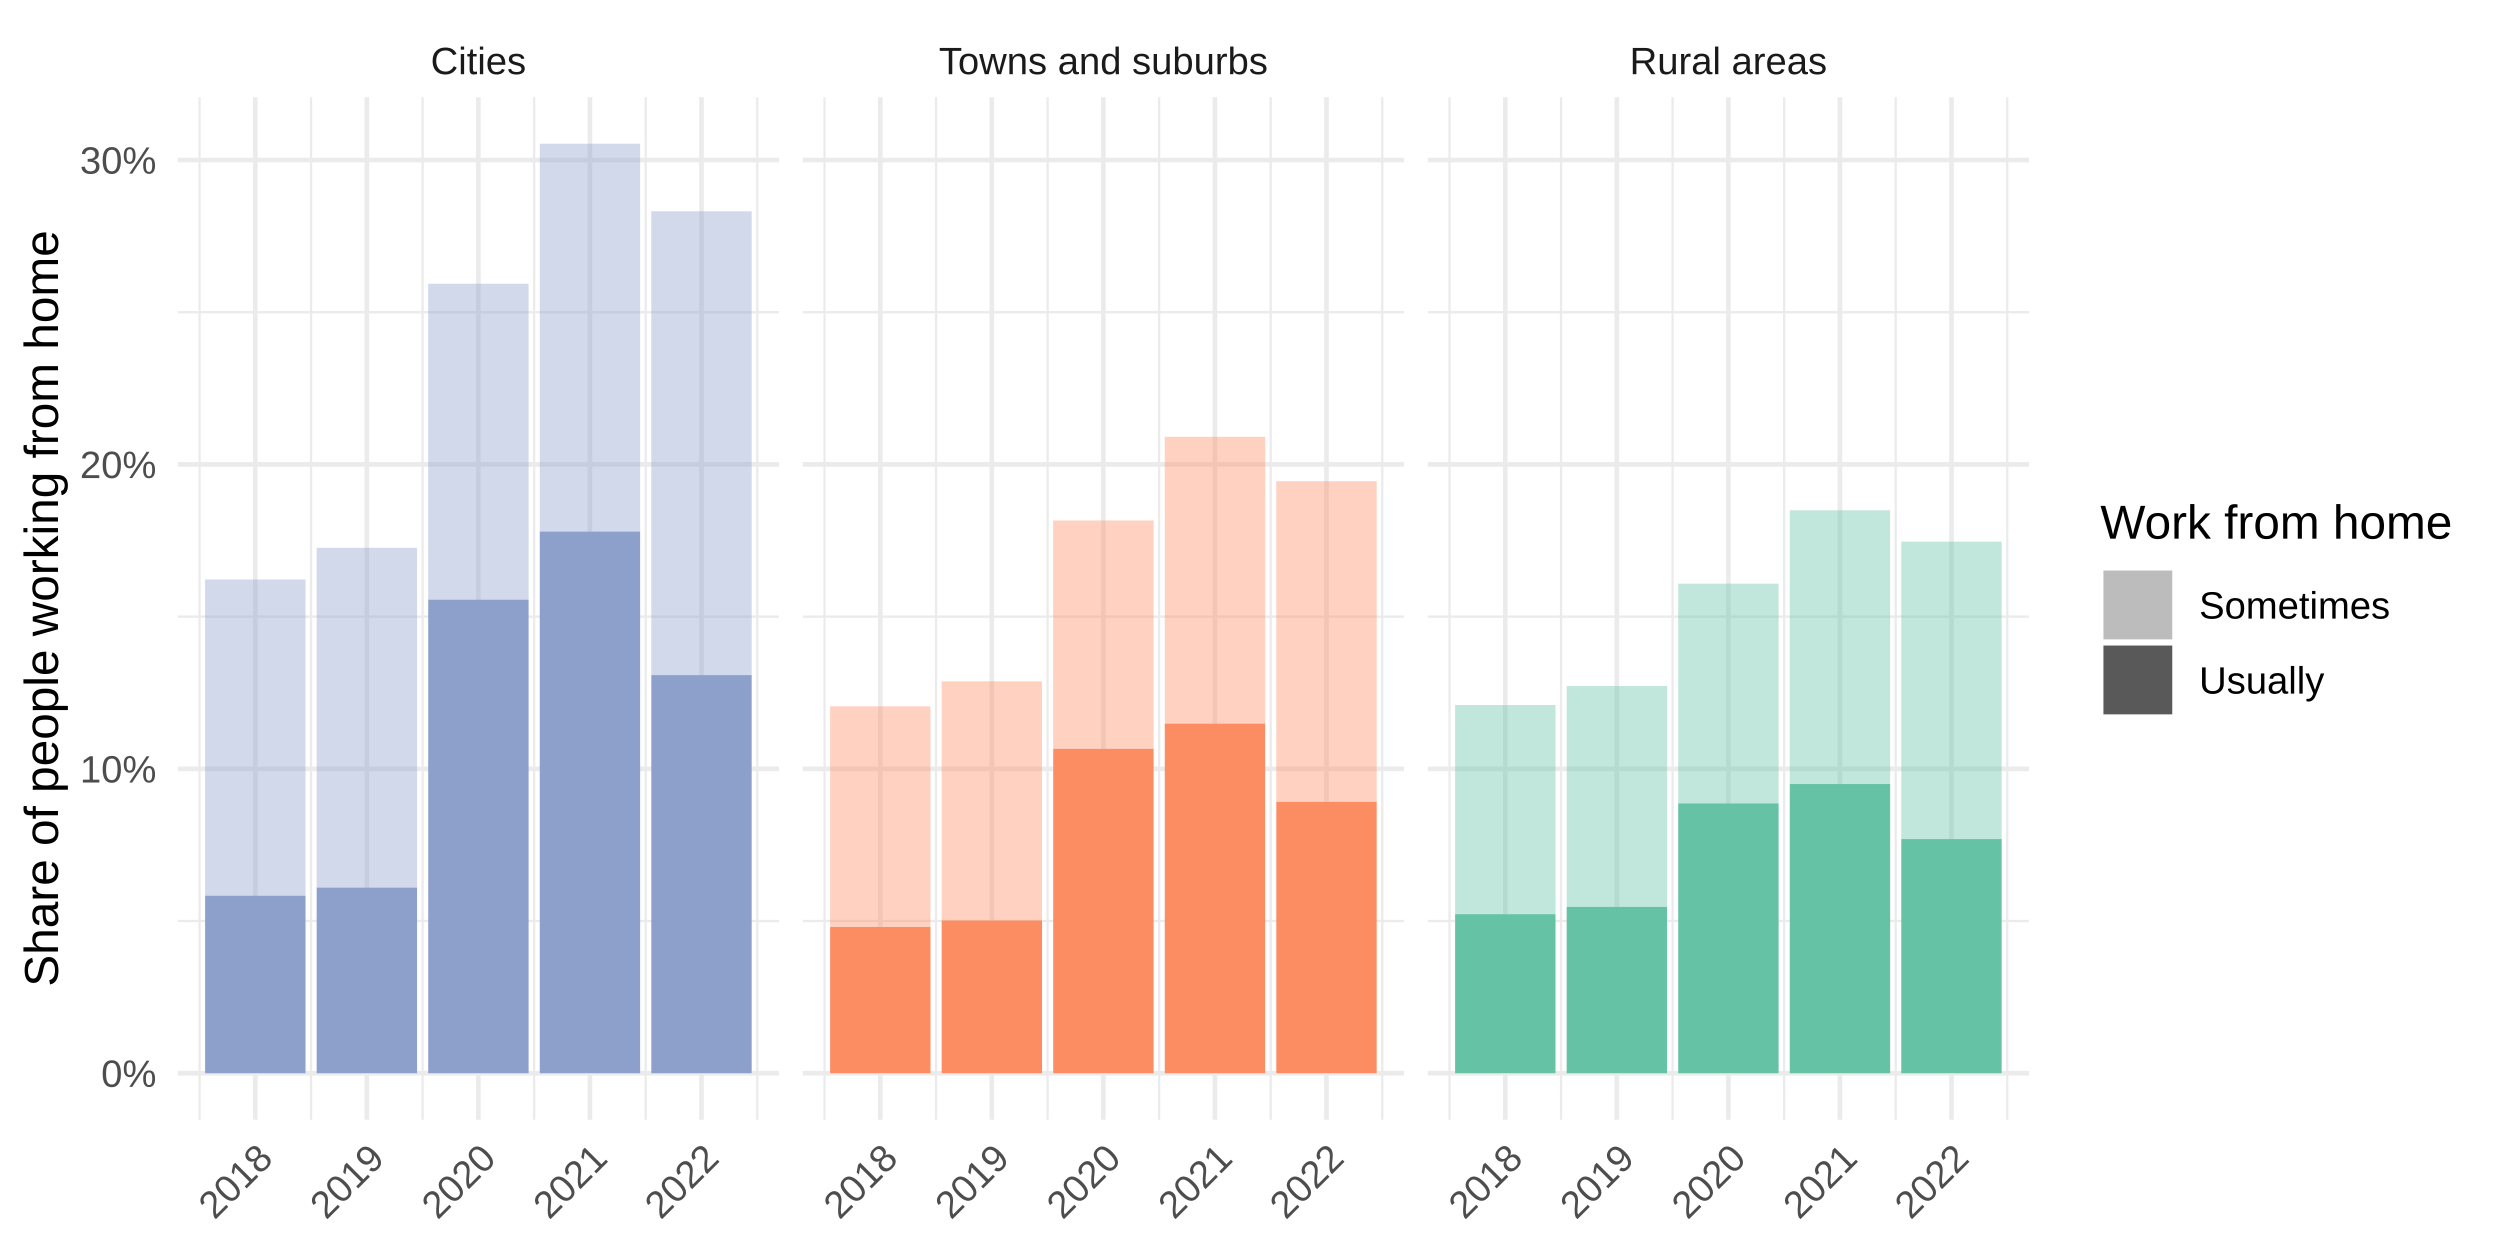
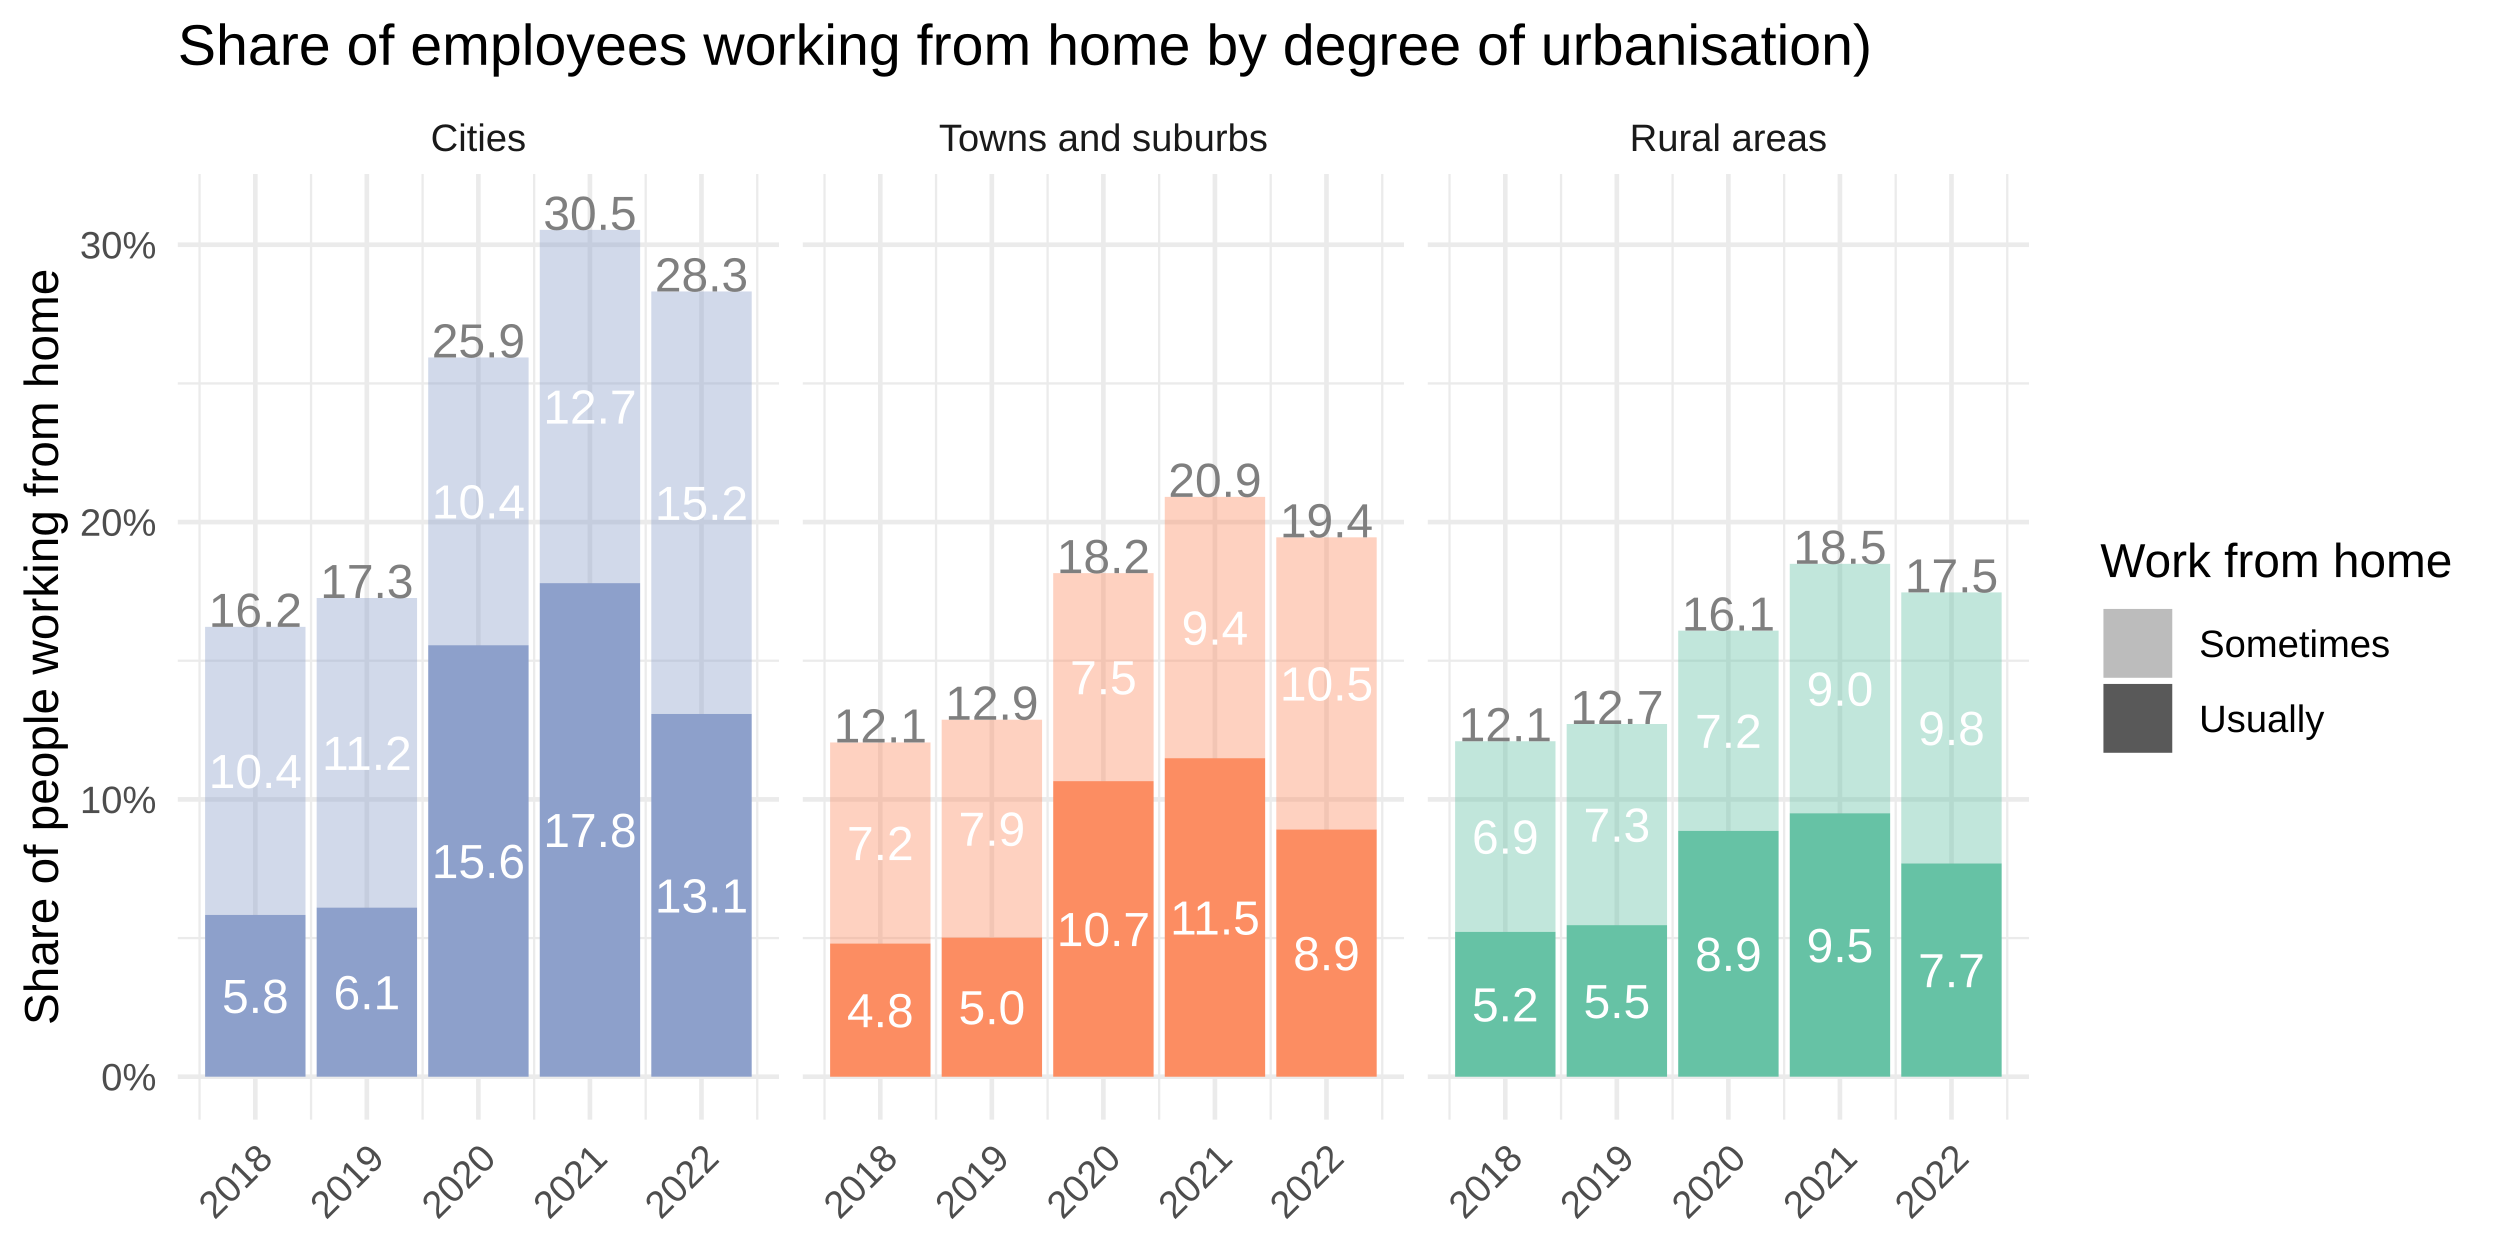
<svg xmlns="http://www.w3.org/2000/svg" class="svglite" width="576.00pt" height="288.00pt" viewBox="0 0 576.00 288.00">
  <defs>
    <style type="text/css">
    .svglite line, .svglite polyline, .svglite polygon, .svglite path, .svglite rect, .svglite circle {
      fill: none;
      stroke: #000000;
      stroke-linecap: round;
      stroke-linejoin: round;
      stroke-miterlimit: 10.00;
    }
    .svglite text {
      white-space: pre;
    }
  </style>
  </defs>
  <rect width="100%" height="100%" style="stroke: none; fill: #FFFFFF;" />
  <defs>
    <clipPath id="cpMC4wMHw1NzYuMDB8MC4wMHwyODguMDA=">
      <rect x="0.00" y="0.00" width="576.00" height="288.00" />
    </clipPath>
  </defs>
  <g clip-path="url(#cpMC4wMHw1NzYuMDB8MC4wMHwyODguMDA=)">
</g>
  <defs>
-     <clipPath id="cpNDAuOTZ8MTc5LjQ4fDIyLjQwfDI1Ny45OA==">
-       <rect x="40.96" y="22.40" width="138.52" height="235.58" />
-     </clipPath>
-   </defs>
-   <g clip-path="url(#cpNDAuOTZ8MTc5LjQ4fDIyLjQwfDI1Ny45OA==)">
-     <polyline points="40.96,212.20 179.48,212.20 " style="stroke-width: 0.53; stroke: #EBEBEB; stroke-linecap: butt;" />
-     <polyline points="40.96,142.07 179.48,142.07 " style="stroke-width: 0.53; stroke: #EBEBEB; stroke-linecap: butt;" />
-     <polyline points="40.96,71.94 179.48,71.94 " style="stroke-width: 0.53; stroke: #EBEBEB; stroke-linecap: butt;" />
-     <polyline points="45.98,257.98 45.98,22.40 " style="stroke-width: 0.53; stroke: #EBEBEB; stroke-linecap: butt;" />
-     <polyline points="71.67,257.98 71.67,22.40 " style="stroke-width: 0.53; stroke: #EBEBEB; stroke-linecap: butt;" />
-     <polyline points="97.37,257.98 97.37,22.40 " style="stroke-width: 0.53; stroke: #EBEBEB; stroke-linecap: butt;" />
-     <polyline points="123.07,257.98 123.07,22.40 " style="stroke-width: 0.53; stroke: #EBEBEB; stroke-linecap: butt;" />
-     <polyline points="148.77,257.98 148.77,22.40 " style="stroke-width: 0.53; stroke: #EBEBEB; stroke-linecap: butt;" />
-     <polyline points="174.47,257.98 174.47,22.40 " style="stroke-width: 0.53; stroke: #EBEBEB; stroke-linecap: butt;" />
-     <polyline points="40.96,247.27 179.48,247.27 " style="stroke-width: 1.07; stroke: #EBEBEB; stroke-linecap: butt;" />
-     <polyline points="40.96,177.14 179.48,177.14 " style="stroke-width: 1.07; stroke: #EBEBEB; stroke-linecap: butt;" />
-     <polyline points="40.96,107.00 179.48,107.00 " style="stroke-width: 1.07; stroke: #EBEBEB; stroke-linecap: butt;" />
-     <polyline points="40.96,36.87 179.48,36.87 " style="stroke-width: 1.07; stroke: #EBEBEB; stroke-linecap: butt;" />
-     <polyline points="58.83,257.98 58.83,22.40 " style="stroke-width: 1.07; stroke: #EBEBEB; stroke-linecap: butt;" />
-     <polyline points="84.52,257.98 84.52,22.40 " style="stroke-width: 1.07; stroke: #EBEBEB; stroke-linecap: butt;" />
-     <polyline points="110.22,257.98 110.22,22.40 " style="stroke-width: 1.07; stroke: #EBEBEB; stroke-linecap: butt;" />
-     <polyline points="135.92,257.98 135.92,22.40 " style="stroke-width: 1.07; stroke: #EBEBEB; stroke-linecap: butt;" />
-     <polyline points="161.62,257.98 161.62,22.40 " style="stroke-width: 1.07; stroke: #EBEBEB; stroke-linecap: butt;" />
-     <rect x="47.26" y="133.51" width="23.13" height="72.84" style="stroke-width: 1.07; stroke: none; stroke-linecap: butt; stroke-linejoin: miter; fill: #8DA0CB; fill-opacity: 0.40;" />
-     <rect x="47.26" y="206.35" width="23.13" height="40.92" style="stroke-width: 1.07; stroke: none; stroke-linecap: butt; stroke-linejoin: miter; fill: #8DA0CB;" />
-     <rect x="72.96" y="126.21" width="23.13" height="78.27" style="stroke-width: 1.07; stroke: none; stroke-linecap: butt; stroke-linejoin: miter; fill: #8DA0CB; fill-opacity: 0.40;" />
-     <rect x="72.96" y="204.48" width="23.13" height="42.79" style="stroke-width: 1.07; stroke: none; stroke-linecap: butt; stroke-linejoin: miter; fill: #8DA0CB;" />
-     <rect x="98.66" y="65.37" width="23.13" height="72.76" style="stroke-width: 1.07; stroke: none; stroke-linecap: butt; stroke-linejoin: miter; fill: #8DA0CB; fill-opacity: 0.40;" />
-     <rect x="98.66" y="138.14" width="23.13" height="109.13" style="stroke-width: 1.07; stroke: none; stroke-linecap: butt; stroke-linejoin: miter; fill: #8DA0CB;" />
-     <rect x="124.36" y="33.11" width="23.13" height="89.34" style="stroke-width: 1.07; stroke: none; stroke-linecap: butt; stroke-linejoin: miter; fill: #8DA0CB; fill-opacity: 0.40;" />
-     <rect x="124.36" y="122.45" width="23.13" height="124.82" style="stroke-width: 1.07; stroke: none; stroke-linecap: butt; stroke-linejoin: miter; fill: #8DA0CB;" />
-     <rect x="150.06" y="48.68" width="23.13" height="106.86" style="stroke-width: 1.07; stroke: none; stroke-linecap: butt; stroke-linejoin: miter; fill: #8DA0CB; fill-opacity: 0.40;" />
-     <rect x="150.06" y="155.54" width="23.13" height="91.73" style="stroke-width: 1.07; stroke: none; stroke-linecap: butt; stroke-linejoin: miter; fill: #8DA0CB;" />
-   </g>
-   <g clip-path="url(#cpMC4wMHw1NzYuMDB8MC4wMHwyODguMDA=)">
- </g>
-   <defs>
-     <clipPath id="cpMTg0Ljk2fDMyMy40OHwyMi40MHwyNTcuOTg=">
-       <rect x="184.96" y="22.40" width="138.52" height="235.58" />
-     </clipPath>
-   </defs>
-   <g clip-path="url(#cpMTg0Ljk2fDMyMy40OHwyMi40MHwyNTcuOTg=)">
-     <polyline points="184.96,212.20 323.48,212.20 " style="stroke-width: 0.53; stroke: #EBEBEB; stroke-linecap: butt;" />
-     <polyline points="184.96,142.07 323.48,142.07 " style="stroke-width: 0.53; stroke: #EBEBEB; stroke-linecap: butt;" />
-     <polyline points="184.96,71.94 323.48,71.94 " style="stroke-width: 0.53; stroke: #EBEBEB; stroke-linecap: butt;" />
-     <polyline points="189.97,257.98 189.97,22.40 " style="stroke-width: 0.53; stroke: #EBEBEB; stroke-linecap: butt;" />
-     <polyline points="215.67,257.98 215.67,22.40 " style="stroke-width: 0.53; stroke: #EBEBEB; stroke-linecap: butt;" />
-     <polyline points="241.37,257.98 241.37,22.40 " style="stroke-width: 0.53; stroke: #EBEBEB; stroke-linecap: butt;" />
-     <polyline points="267.07,257.98 267.07,22.40 " style="stroke-width: 0.53; stroke: #EBEBEB; stroke-linecap: butt;" />
-     <polyline points="292.77,257.98 292.77,22.40 " style="stroke-width: 0.53; stroke: #EBEBEB; stroke-linecap: butt;" />
-     <polyline points="318.47,257.98 318.47,22.40 " style="stroke-width: 0.53; stroke: #EBEBEB; stroke-linecap: butt;" />
-     <polyline points="184.96,247.27 323.48,247.27 " style="stroke-width: 1.07; stroke: #EBEBEB; stroke-linecap: butt;" />
-     <polyline points="184.96,177.14 323.48,177.14 " style="stroke-width: 1.07; stroke: #EBEBEB; stroke-linecap: butt;" />
-     <polyline points="184.96,107.00 323.48,107.00 " style="stroke-width: 1.07; stroke: #EBEBEB; stroke-linecap: butt;" />
-     <polyline points="184.96,36.87 323.48,36.87 " style="stroke-width: 1.07; stroke: #EBEBEB; stroke-linecap: butt;" />
-     <polyline points="202.82,257.98 202.82,22.40 " style="stroke-width: 1.07; stroke: #EBEBEB; stroke-linecap: butt;" />
-     <polyline points="228.52,257.98 228.52,22.40 " style="stroke-width: 1.07; stroke: #EBEBEB; stroke-linecap: butt;" />
-     <polyline points="254.22,257.98 254.22,22.40 " style="stroke-width: 1.07; stroke: #EBEBEB; stroke-linecap: butt;" />
-     <polyline points="279.92,257.98 279.92,22.40 " style="stroke-width: 1.07; stroke: #EBEBEB; stroke-linecap: butt;" />
-     <polyline points="305.62,257.98 305.62,22.40 " style="stroke-width: 1.07; stroke: #EBEBEB; stroke-linecap: butt;" />
-     <rect x="191.26" y="162.74" width="23.13" height="50.83" style="stroke-width: 1.07; stroke: none; stroke-linecap: butt; stroke-linejoin: miter; fill: #FC8D62; fill-opacity: 0.40;" />
-     <rect x="191.26" y="213.57" width="23.13" height="33.70" style="stroke-width: 1.07; stroke: none; stroke-linecap: butt; stroke-linejoin: miter; fill: #FC8D62;" />
-     <rect x="216.96" y="156.98" width="23.13" height="55.08" style="stroke-width: 1.07; stroke: none; stroke-linecap: butt; stroke-linejoin: miter; fill: #FC8D62; fill-opacity: 0.40;" />
-     <rect x="216.96" y="212.06" width="23.13" height="35.21" style="stroke-width: 1.07; stroke: none; stroke-linecap: butt; stroke-linejoin: miter; fill: #FC8D62;" />
-     <rect x="242.66" y="119.92" width="23.13" height="52.60" style="stroke-width: 1.07; stroke: none; stroke-linecap: butt; stroke-linejoin: miter; fill: #FC8D62; fill-opacity: 0.40;" />
-     <rect x="242.66" y="172.52" width="23.13" height="74.75" style="stroke-width: 1.07; stroke: none; stroke-linecap: butt; stroke-linejoin: miter; fill: #FC8D62;" />
-     <rect x="268.36" y="100.64" width="23.13" height="66.07" style="stroke-width: 1.07; stroke: none; stroke-linecap: butt; stroke-linejoin: miter; fill: #FC8D62; fill-opacity: 0.40;" />
-     <rect x="268.36" y="166.71" width="23.13" height="80.56" style="stroke-width: 1.07; stroke: none; stroke-linecap: butt; stroke-linejoin: miter; fill: #FC8D62;" />
-     <rect x="294.06" y="110.87" width="23.13" height="73.87" style="stroke-width: 1.07; stroke: none; stroke-linecap: butt; stroke-linejoin: miter; fill: #FC8D62; fill-opacity: 0.40;" />
-     <rect x="294.06" y="184.74" width="23.13" height="62.53" style="stroke-width: 1.07; stroke: none; stroke-linecap: butt; stroke-linejoin: miter; fill: #FC8D62;" />
-   </g>
-   <g clip-path="url(#cpMC4wMHw1NzYuMDB8MC4wMHwyODguMDA=)">
- </g>
-   <defs>
-     <clipPath id="cpMzI4Ljk2fDQ2Ny40OHwyMi40MHwyNTcuOTg=">
-       <rect x="328.96" y="22.40" width="138.52" height="235.58" />
-     </clipPath>
-   </defs>
-   <g clip-path="url(#cpMzI4Ljk2fDQ2Ny40OHwyMi40MHwyNTcuOTg=)">
-     <polyline points="328.96,212.20 467.48,212.20 " style="stroke-width: 0.53; stroke: #EBEBEB; stroke-linecap: butt;" />
-     <polyline points="328.96,142.07 467.48,142.07 " style="stroke-width: 0.53; stroke: #EBEBEB; stroke-linecap: butt;" />
-     <polyline points="328.96,71.94 467.48,71.94 " style="stroke-width: 0.53; stroke: #EBEBEB; stroke-linecap: butt;" />
-     <polyline points="333.97,257.98 333.97,22.40 " style="stroke-width: 0.53; stroke: #EBEBEB; stroke-linecap: butt;" />
-     <polyline points="359.67,257.98 359.67,22.40 " style="stroke-width: 0.53; stroke: #EBEBEB; stroke-linecap: butt;" />
-     <polyline points="385.37,257.98 385.37,22.40 " style="stroke-width: 0.53; stroke: #EBEBEB; stroke-linecap: butt;" />
-     <polyline points="411.07,257.98 411.07,22.40 " style="stroke-width: 0.53; stroke: #EBEBEB; stroke-linecap: butt;" />
-     <polyline points="436.77,257.98 436.77,22.40 " style="stroke-width: 0.53; stroke: #EBEBEB; stroke-linecap: butt;" />
-     <polyline points="462.47,257.98 462.47,22.40 " style="stroke-width: 0.53; stroke: #EBEBEB; stroke-linecap: butt;" />
-     <polyline points="328.96,247.27 467.48,247.27 " style="stroke-width: 1.07; stroke: #EBEBEB; stroke-linecap: butt;" />
-     <polyline points="328.96,177.14 467.48,177.14 " style="stroke-width: 1.07; stroke: #EBEBEB; stroke-linecap: butt;" />
-     <polyline points="328.96,107.00 467.48,107.00 " style="stroke-width: 1.07; stroke: #EBEBEB; stroke-linecap: butt;" />
-     <polyline points="328.96,36.87 467.48,36.87 " style="stroke-width: 1.07; stroke: #EBEBEB; stroke-linecap: butt;" />
-     <polyline points="346.82,257.98 346.82,22.40 " style="stroke-width: 1.07; stroke: #EBEBEB; stroke-linecap: butt;" />
-     <polyline points="372.52,257.98 372.52,22.40 " style="stroke-width: 1.07; stroke: #EBEBEB; stroke-linecap: butt;" />
-     <polyline points="398.22,257.98 398.22,22.40 " style="stroke-width: 1.07; stroke: #EBEBEB; stroke-linecap: butt;" />
-     <polyline points="423.92,257.98 423.92,22.40 " style="stroke-width: 1.07; stroke: #EBEBEB; stroke-linecap: butt;" />
-     <polyline points="449.62,257.98 449.62,22.40 " style="stroke-width: 1.07; stroke: #EBEBEB; stroke-linecap: butt;" />
-     <rect x="335.26" y="162.43" width="23.13" height="48.19" style="stroke-width: 1.07; stroke: none; stroke-linecap: butt; stroke-linejoin: miter; fill: #66C2A5; fill-opacity: 0.40;" />
-     <rect x="335.26" y="210.62" width="23.13" height="36.65" style="stroke-width: 1.07; stroke: none; stroke-linecap: butt; stroke-linejoin: miter; fill: #66C2A5;" />
-     <rect x="360.96" y="158.07" width="23.13" height="50.86" style="stroke-width: 1.07; stroke: none; stroke-linecap: butt; stroke-linejoin: miter; fill: #66C2A5; fill-opacity: 0.40;" />
-     <rect x="360.96" y="208.93" width="23.13" height="38.34" style="stroke-width: 1.07; stroke: none; stroke-linecap: butt; stroke-linejoin: miter; fill: #66C2A5;" />
-     <rect x="386.66" y="134.47" width="23.13" height="50.62" style="stroke-width: 1.07; stroke: none; stroke-linecap: butt; stroke-linejoin: miter; fill: #66C2A5; fill-opacity: 0.40;" />
-     <rect x="386.66" y="185.09" width="23.13" height="62.18" style="stroke-width: 1.07; stroke: none; stroke-linecap: butt; stroke-linejoin: miter; fill: #66C2A5;" />
-     <rect x="412.36" y="117.57" width="23.13" height="63.08" style="stroke-width: 1.07; stroke: none; stroke-linecap: butt; stroke-linejoin: miter; fill: #66C2A5; fill-opacity: 0.40;" />
-     <rect x="412.36" y="180.64" width="23.13" height="66.63" style="stroke-width: 1.07; stroke: none; stroke-linecap: butt; stroke-linejoin: miter; fill: #66C2A5;" />
-     <rect x="438.05" y="124.79" width="23.13" height="68.52" style="stroke-width: 1.07; stroke: none; stroke-linecap: butt; stroke-linejoin: miter; fill: #66C2A5; fill-opacity: 0.40;" />
-     <rect x="438.05" y="193.32" width="23.13" height="53.95" style="stroke-width: 1.07; stroke: none; stroke-linecap: butt; stroke-linejoin: miter; fill: #66C2A5;" />
-   </g>
-   <g clip-path="url(#cpMC4wMHw1NzYuMDB8MC4wMHwyODguMDA=)">
- </g>
-   <defs>
-     <clipPath id="cpNDAuOTZ8MTc5LjQ4fDUuNDh8MjIuNDA=">
-       <rect x="40.96" y="5.48" width="138.52" height="16.92" />
-     </clipPath>
-   </defs>
-   <g clip-path="url(#cpNDAuOTZ8MTc5LjQ4fDUuNDh8MjIuNDA=)">
-     <text x="110.22" y="17.09" text-anchor="middle" style="font-size: 8.80px;fill: #1A1A1A; font-family: &quot;Arial&quot;;" textLength="22.00px" lengthAdjust="spacingAndGlyphs">Cities</text>
-   </g>
-   <g clip-path="url(#cpMC4wMHw1NzYuMDB8MC4wMHwyODguMDA=)">
- </g>
-   <defs>
-     <clipPath id="cpMTg0Ljk2fDMyMy40OHw1LjQ4fDIyLjQw">
-       <rect x="184.96" y="5.48" width="138.52" height="16.92" />
-     </clipPath>
-   </defs>
-   <g clip-path="url(#cpMTg0Ljk2fDMyMy40OHw1LjQ4fDIyLjQw)">
-     <text x="254.22" y="17.09" text-anchor="middle" style="font-size: 8.80px;fill: #1A1A1A; font-family: &quot;Arial&quot;;" textLength="75.84px" lengthAdjust="spacingAndGlyphs">Towns and suburbs</text>
-   </g>
-   <g clip-path="url(#cpMC4wMHw1NzYuMDB8MC4wMHwyODguMDA=)">
- </g>
-   <defs>
-     <clipPath id="cpMzI4Ljk2fDQ2Ny40OHw1LjQ4fDIyLjQw">
-       <rect x="328.96" y="5.48" width="138.52" height="16.92" />
-     </clipPath>
-   </defs>
-   <g clip-path="url(#cpMzI4Ljk2fDQ2Ny40OHw1LjQ4fDIyLjQw)">
-     <text x="398.22" y="17.09" text-anchor="middle" style="font-size: 8.80px;fill: #1A1A1A; font-family: &quot;Arial&quot;;" textLength="45.49px" lengthAdjust="spacingAndGlyphs">Rural areas</text>
+     <clipPath id="cpNDAuOTZ8MTc5LjQ4fDQwLjA5fDI1Ny45OA==">
+       <rect x="40.96" y="40.09" width="138.52" height="217.88" />
+     </clipPath>
+   </defs>
+   <g clip-path="url(#cpNDAuOTZ8MTc5LjQ4fDQwLjA5fDI1Ny45OA==)">
+     <polyline points="40.96,216.13 179.48,216.13 " style="stroke-width: 0.53; stroke: #EBEBEB; stroke-linecap: butt;" />
+     <polyline points="40.96,152.23 179.48,152.23 " style="stroke-width: 0.53; stroke: #EBEBEB; stroke-linecap: butt;" />
+     <polyline points="40.96,88.34 179.48,88.34 " style="stroke-width: 0.53; stroke: #EBEBEB; stroke-linecap: butt;" />
+     <polyline points="45.98,257.98 45.98,40.09 " style="stroke-width: 0.53; stroke: #EBEBEB; stroke-linecap: butt;" />
+     <polyline points="71.67,257.98 71.67,40.09 " style="stroke-width: 0.53; stroke: #EBEBEB; stroke-linecap: butt;" />
+     <polyline points="97.37,257.98 97.37,40.09 " style="stroke-width: 0.53; stroke: #EBEBEB; stroke-linecap: butt;" />
+     <polyline points="123.07,257.98 123.07,40.09 " style="stroke-width: 0.53; stroke: #EBEBEB; stroke-linecap: butt;" />
+     <polyline points="148.77,257.98 148.77,40.09 " style="stroke-width: 0.53; stroke: #EBEBEB; stroke-linecap: butt;" />
+     <polyline points="174.47,257.98 174.47,40.09 " style="stroke-width: 0.53; stroke: #EBEBEB; stroke-linecap: butt;" />
+     <polyline points="40.96,248.07 179.48,248.07 " style="stroke-width: 1.07; stroke: #EBEBEB; stroke-linecap: butt;" />
+     <polyline points="40.96,184.18 179.48,184.18 " style="stroke-width: 1.07; stroke: #EBEBEB; stroke-linecap: butt;" />
+     <polyline points="40.96,120.28 179.48,120.28 " style="stroke-width: 1.07; stroke: #EBEBEB; stroke-linecap: butt;" />
+     <polyline points="40.96,56.39 179.48,56.39 " style="stroke-width: 1.07; stroke: #EBEBEB; stroke-linecap: butt;" />
+     <polyline points="58.83,257.98 58.83,40.09 " style="stroke-width: 1.07; stroke: #EBEBEB; stroke-linecap: butt;" />
+     <polyline points="84.52,257.98 84.52,40.09 " style="stroke-width: 1.07; stroke: #EBEBEB; stroke-linecap: butt;" />
+     <polyline points="110.22,257.98 110.22,40.09 " style="stroke-width: 1.07; stroke: #EBEBEB; stroke-linecap: butt;" />
+     <polyline points="135.92,257.98 135.92,40.09 " style="stroke-width: 1.07; stroke: #EBEBEB; stroke-linecap: butt;" />
+     <polyline points="161.62,257.98 161.62,40.09 " style="stroke-width: 1.07; stroke: #EBEBEB; stroke-linecap: butt;" />
+     <rect x="47.26" y="144.43" width="23.13" height="66.36" style="stroke-width: 1.07; stroke: none; stroke-linecap: butt; stroke-linejoin: miter; fill: #8DA0CB; fill-opacity: 0.40;" />
+     <rect x="47.26" y="210.79" width="23.13" height="37.28" style="stroke-width: 1.07; stroke: none; stroke-linecap: butt; stroke-linejoin: miter; fill: #8DA0CB;" />
+     <rect x="72.96" y="137.78" width="23.13" height="71.31" style="stroke-width: 1.07; stroke: none; stroke-linecap: butt; stroke-linejoin: miter; fill: #8DA0CB; fill-opacity: 0.40;" />
+     <rect x="72.96" y="209.09" width="23.13" height="38.98" style="stroke-width: 1.07; stroke: none; stroke-linecap: butt; stroke-linejoin: miter; fill: #8DA0CB;" />
+     <rect x="98.66" y="82.36" width="23.13" height="66.29" style="stroke-width: 1.07; stroke: none; stroke-linecap: butt; stroke-linejoin: miter; fill: #8DA0CB; fill-opacity: 0.40;" />
+     <rect x="98.66" y="148.65" width="23.13" height="99.43" style="stroke-width: 1.07; stroke: none; stroke-linecap: butt; stroke-linejoin: miter; fill: #8DA0CB;" />
+     <rect x="124.36" y="52.96" width="23.13" height="81.40" style="stroke-width: 1.07; stroke: none; stroke-linecap: butt; stroke-linejoin: miter; fill: #8DA0CB; fill-opacity: 0.40;" />
+     <rect x="124.36" y="134.35" width="23.13" height="113.72" style="stroke-width: 1.07; stroke: none; stroke-linecap: butt; stroke-linejoin: miter; fill: #8DA0CB;" />
+     <rect x="150.06" y="67.15" width="23.13" height="97.36" style="stroke-width: 1.07; stroke: none; stroke-linecap: butt; stroke-linejoin: miter; fill: #8DA0CB; fill-opacity: 0.40;" />
+     <rect x="150.06" y="164.50" width="23.13" height="83.57" style="stroke-width: 1.07; stroke: none; stroke-linecap: butt; stroke-linejoin: miter; fill: #8DA0CB;" />
+     <text x="58.83" y="181.56" text-anchor="middle" style="font-size: 11.04px;fill: #FFFFFF; font-family: &quot;Arial&quot;;" textLength="21.47px" lengthAdjust="spacingAndGlyphs">10.4</text>
+     <text x="58.83" y="233.38" text-anchor="middle" style="font-size: 11.04px;fill: #FFFFFF; font-family: &quot;Arial&quot;;" textLength="15.34px" lengthAdjust="spacingAndGlyphs">5.8</text>
+     <text x="84.52" y="177.39" text-anchor="middle" style="font-size: 11.04px;fill: #FFFFFF; font-family: &quot;Arial&quot;;" textLength="20.65px" lengthAdjust="spacingAndGlyphs">11.2</text>
+     <text x="84.52" y="232.53" text-anchor="middle" style="font-size: 11.04px;fill: #FFFFFF; font-family: &quot;Arial&quot;;" textLength="15.34px" lengthAdjust="spacingAndGlyphs">6.1</text>
+     <text x="110.22" y="119.45" text-anchor="middle" style="font-size: 11.04px;fill: #FFFFFF; font-family: &quot;Arial&quot;;" textLength="21.47px" lengthAdjust="spacingAndGlyphs">10.4</text>
+     <text x="110.22" y="202.31" text-anchor="middle" style="font-size: 11.04px;fill: #FFFFFF; font-family: &quot;Arial&quot;;" textLength="21.47px" lengthAdjust="spacingAndGlyphs">15.6</text>
+     <text x="135.92" y="97.60" text-anchor="middle" style="font-size: 11.04px;fill: #FFFFFF; font-family: &quot;Arial&quot;;" textLength="21.47px" lengthAdjust="spacingAndGlyphs">12.7</text>
+     <text x="135.92" y="195.16" text-anchor="middle" style="font-size: 11.04px;fill: #FFFFFF; font-family: &quot;Arial&quot;;" textLength="21.47px" lengthAdjust="spacingAndGlyphs">17.8</text>
+     <text x="161.62" y="119.78" text-anchor="middle" style="font-size: 11.04px;fill: #FFFFFF; font-family: &quot;Arial&quot;;" textLength="21.47px" lengthAdjust="spacingAndGlyphs">15.2</text>
+     <text x="161.62" y="210.24" text-anchor="middle" style="font-size: 11.04px;fill: #FFFFFF; font-family: &quot;Arial&quot;;" textLength="21.47px" lengthAdjust="spacingAndGlyphs">13.1</text>
+     <text x="58.83" y="144.43" text-anchor="middle" style="font-size: 11.04px;fill: #7F7F7F; font-family: &quot;Arial&quot;;" textLength="21.47px" lengthAdjust="spacingAndGlyphs">16.2</text>
+     <text x="84.52" y="137.78" text-anchor="middle" style="font-size: 11.04px;fill: #7F7F7F; font-family: &quot;Arial&quot;;" textLength="21.47px" lengthAdjust="spacingAndGlyphs">17.3</text>
+     <text x="110.22" y="82.36" text-anchor="middle" style="font-size: 11.04px;fill: #7F7F7F; font-family: &quot;Arial&quot;;" textLength="21.47px" lengthAdjust="spacingAndGlyphs">25.9</text>
+     <text x="135.92" y="52.96" text-anchor="middle" style="font-size: 11.04px;fill: #7F7F7F; font-family: &quot;Arial&quot;;" textLength="21.47px" lengthAdjust="spacingAndGlyphs">30.5</text>
+     <text x="161.62" y="67.15" text-anchor="middle" style="font-size: 11.04px;fill: #7F7F7F; font-family: &quot;Arial&quot;;" textLength="21.47px" lengthAdjust="spacingAndGlyphs">28.3</text>
+   </g>
+   <g clip-path="url(#cpMC4wMHw1NzYuMDB8MC4wMHwyODguMDA=)">
+ </g>
+   <defs>
+     <clipPath id="cpMTg0Ljk2fDMyMy40OHw0MC4wOXwyNTcuOTg=">
+       <rect x="184.96" y="40.09" width="138.52" height="217.88" />
+     </clipPath>
+   </defs>
+   <g clip-path="url(#cpMTg0Ljk2fDMyMy40OHw0MC4wOXwyNTcuOTg=)">
+     <polyline points="184.96,216.13 323.48,216.13 " style="stroke-width: 0.53; stroke: #EBEBEB; stroke-linecap: butt;" />
+     <polyline points="184.96,152.23 323.48,152.23 " style="stroke-width: 0.53; stroke: #EBEBEB; stroke-linecap: butt;" />
+     <polyline points="184.96,88.34 323.48,88.34 " style="stroke-width: 0.53; stroke: #EBEBEB; stroke-linecap: butt;" />
+     <polyline points="189.97,257.98 189.97,40.09 " style="stroke-width: 0.53; stroke: #EBEBEB; stroke-linecap: butt;" />
+     <polyline points="215.67,257.98 215.67,40.09 " style="stroke-width: 0.53; stroke: #EBEBEB; stroke-linecap: butt;" />
+     <polyline points="241.37,257.98 241.37,40.09 " style="stroke-width: 0.53; stroke: #EBEBEB; stroke-linecap: butt;" />
+     <polyline points="267.07,257.98 267.07,40.09 " style="stroke-width: 0.53; stroke: #EBEBEB; stroke-linecap: butt;" />
+     <polyline points="292.77,257.98 292.77,40.09 " style="stroke-width: 0.53; stroke: #EBEBEB; stroke-linecap: butt;" />
+     <polyline points="318.47,257.98 318.47,40.09 " style="stroke-width: 0.53; stroke: #EBEBEB; stroke-linecap: butt;" />
+     <polyline points="184.96,248.07 323.48,248.07 " style="stroke-width: 1.07; stroke: #EBEBEB; stroke-linecap: butt;" />
+     <polyline points="184.96,184.18 323.48,184.18 " style="stroke-width: 1.07; stroke: #EBEBEB; stroke-linecap: butt;" />
+     <polyline points="184.96,120.28 323.48,120.28 " style="stroke-width: 1.07; stroke: #EBEBEB; stroke-linecap: butt;" />
+     <polyline points="184.96,56.39 323.48,56.39 " style="stroke-width: 1.07; stroke: #EBEBEB; stroke-linecap: butt;" />
+     <polyline points="202.82,257.98 202.82,40.09 " style="stroke-width: 1.07; stroke: #EBEBEB; stroke-linecap: butt;" />
+     <polyline points="228.52,257.98 228.52,40.09 " style="stroke-width: 1.07; stroke: #EBEBEB; stroke-linecap: butt;" />
+     <polyline points="254.22,257.98 254.22,40.09 " style="stroke-width: 1.07; stroke: #EBEBEB; stroke-linecap: butt;" />
+     <polyline points="279.92,257.98 279.92,40.09 " style="stroke-width: 1.07; stroke: #EBEBEB; stroke-linecap: butt;" />
+     <polyline points="305.62,257.98 305.62,40.09 " style="stroke-width: 1.07; stroke: #EBEBEB; stroke-linecap: butt;" />
+     <rect x="191.26" y="171.06" width="23.13" height="46.31" style="stroke-width: 1.07; stroke: none; stroke-linecap: butt; stroke-linejoin: miter; fill: #FC8D62; fill-opacity: 0.40;" />
+     <rect x="191.26" y="217.37" width="23.13" height="30.71" style="stroke-width: 1.07; stroke: none; stroke-linecap: butt; stroke-linejoin: miter; fill: #FC8D62;" />
+     <rect x="216.96" y="165.82" width="23.13" height="50.18" style="stroke-width: 1.07; stroke: none; stroke-linecap: butt; stroke-linejoin: miter; fill: #FC8D62; fill-opacity: 0.40;" />
+     <rect x="216.96" y="216.00" width="23.13" height="32.08" style="stroke-width: 1.07; stroke: none; stroke-linecap: butt; stroke-linejoin: miter; fill: #FC8D62;" />
+     <rect x="242.66" y="132.05" width="23.13" height="47.92" style="stroke-width: 1.07; stroke: none; stroke-linecap: butt; stroke-linejoin: miter; fill: #FC8D62; fill-opacity: 0.40;" />
+     <rect x="242.66" y="179.97" width="23.13" height="68.10" style="stroke-width: 1.07; stroke: none; stroke-linecap: butt; stroke-linejoin: miter; fill: #FC8D62;" />
+     <rect x="268.36" y="114.48" width="23.13" height="60.20" style="stroke-width: 1.07; stroke: none; stroke-linecap: butt; stroke-linejoin: miter; fill: #FC8D62; fill-opacity: 0.40;" />
+     <rect x="268.36" y="174.68" width="23.13" height="73.40" style="stroke-width: 1.07; stroke: none; stroke-linecap: butt; stroke-linejoin: miter; fill: #FC8D62;" />
+     <rect x="294.06" y="123.80" width="23.13" height="67.30" style="stroke-width: 1.07; stroke: none; stroke-linecap: butt; stroke-linejoin: miter; fill: #FC8D62; fill-opacity: 0.40;" />
+     <rect x="294.06" y="191.10" width="23.13" height="56.97" style="stroke-width: 1.07; stroke: none; stroke-linecap: butt; stroke-linejoin: miter; fill: #FC8D62;" />
+     <text x="202.82" y="198.16" text-anchor="middle" style="font-size: 11.04px;fill: #FFFFFF; font-family: &quot;Arial&quot;;" textLength="15.34px" lengthAdjust="spacingAndGlyphs">7.2</text>
+     <text x="202.82" y="236.67" text-anchor="middle" style="font-size: 11.04px;fill: #FFFFFF; font-family: &quot;Arial&quot;;" textLength="15.34px" lengthAdjust="spacingAndGlyphs">4.8</text>
+     <text x="228.52" y="194.86" text-anchor="middle" style="font-size: 11.04px;fill: #FFFFFF; font-family: &quot;Arial&quot;;" textLength="15.34px" lengthAdjust="spacingAndGlyphs">7.9</text>
+     <text x="228.52" y="235.98" text-anchor="middle" style="font-size: 11.04px;fill: #FFFFFF; font-family: &quot;Arial&quot;;" textLength="15.34px" lengthAdjust="spacingAndGlyphs">5.0</text>
+     <text x="254.22" y="159.96" text-anchor="middle" style="font-size: 11.04px;fill: #FFFFFF; font-family: &quot;Arial&quot;;" textLength="15.34px" lengthAdjust="spacingAndGlyphs">7.5</text>
+     <text x="254.22" y="217.97" text-anchor="middle" style="font-size: 11.04px;fill: #FFFFFF; font-family: &quot;Arial&quot;;" textLength="21.47px" lengthAdjust="spacingAndGlyphs">10.7</text>
+     <text x="279.92" y="148.53" text-anchor="middle" style="font-size: 11.04px;fill: #FFFFFF; font-family: &quot;Arial&quot;;" textLength="15.34px" lengthAdjust="spacingAndGlyphs">9.4</text>
+     <text x="279.92" y="215.32" text-anchor="middle" style="font-size: 11.04px;fill: #FFFFFF; font-family: &quot;Arial&quot;;" textLength="20.65px" lengthAdjust="spacingAndGlyphs">11.5</text>
+     <text x="305.62" y="161.40" text-anchor="middle" style="font-size: 11.04px;fill: #FFFFFF; font-family: &quot;Arial&quot;;" textLength="21.47px" lengthAdjust="spacingAndGlyphs">10.5</text>
+     <text x="305.62" y="223.54" text-anchor="middle" style="font-size: 11.04px;fill: #FFFFFF; font-family: &quot;Arial&quot;;" textLength="15.34px" lengthAdjust="spacingAndGlyphs">8.9</text>
+     <text x="202.82" y="171.06" text-anchor="middle" style="font-size: 11.04px;fill: #7F7F7F; font-family: &quot;Arial&quot;;" textLength="21.47px" lengthAdjust="spacingAndGlyphs">12.1</text>
+     <text x="228.52" y="165.82" text-anchor="middle" style="font-size: 11.04px;fill: #7F7F7F; font-family: &quot;Arial&quot;;" textLength="21.47px" lengthAdjust="spacingAndGlyphs">12.9</text>
+     <text x="254.22" y="132.05" text-anchor="middle" style="font-size: 11.04px;fill: #7F7F7F; font-family: &quot;Arial&quot;;" textLength="21.47px" lengthAdjust="spacingAndGlyphs">18.2</text>
+     <text x="279.92" y="114.48" text-anchor="middle" style="font-size: 11.04px;fill: #7F7F7F; font-family: &quot;Arial&quot;;" textLength="21.47px" lengthAdjust="spacingAndGlyphs">20.9</text>
+     <text x="305.62" y="123.80" text-anchor="middle" style="font-size: 11.04px;fill: #7F7F7F; font-family: &quot;Arial&quot;;" textLength="21.47px" lengthAdjust="spacingAndGlyphs">19.4</text>
+   </g>
+   <g clip-path="url(#cpMC4wMHw1NzYuMDB8MC4wMHwyODguMDA=)">
+ </g>
+   <defs>
+     <clipPath id="cpMzI4Ljk2fDQ2Ny40OHw0MC4wOXwyNTcuOTg=">
+       <rect x="328.96" y="40.09" width="138.52" height="217.88" />
+     </clipPath>
+   </defs>
+   <g clip-path="url(#cpMzI4Ljk2fDQ2Ny40OHw0MC4wOXwyNTcuOTg=)">
+     <polyline points="328.96,216.13 467.48,216.13 " style="stroke-width: 0.53; stroke: #EBEBEB; stroke-linecap: butt;" />
+     <polyline points="328.96,152.23 467.48,152.23 " style="stroke-width: 0.53; stroke: #EBEBEB; stroke-linecap: butt;" />
+     <polyline points="328.96,88.34 467.48,88.34 " style="stroke-width: 0.53; stroke: #EBEBEB; stroke-linecap: butt;" />
+     <polyline points="333.97,257.98 333.97,40.09 " style="stroke-width: 0.53; stroke: #EBEBEB; stroke-linecap: butt;" />
+     <polyline points="359.67,257.98 359.67,40.09 " style="stroke-width: 0.53; stroke: #EBEBEB; stroke-linecap: butt;" />
+     <polyline points="385.37,257.98 385.37,40.09 " style="stroke-width: 0.53; stroke: #EBEBEB; stroke-linecap: butt;" />
+     <polyline points="411.07,257.98 411.07,40.09 " style="stroke-width: 0.53; stroke: #EBEBEB; stroke-linecap: butt;" />
+     <polyline points="436.77,257.98 436.77,40.09 " style="stroke-width: 0.53; stroke: #EBEBEB; stroke-linecap: butt;" />
+     <polyline points="462.47,257.98 462.47,40.09 " style="stroke-width: 0.53; stroke: #EBEBEB; stroke-linecap: butt;" />
+     <polyline points="328.96,248.07 467.48,248.07 " style="stroke-width: 1.07; stroke: #EBEBEB; stroke-linecap: butt;" />
+     <polyline points="328.96,184.18 467.48,184.18 " style="stroke-width: 1.07; stroke: #EBEBEB; stroke-linecap: butt;" />
+     <polyline points="328.96,120.28 467.48,120.28 " style="stroke-width: 1.07; stroke: #EBEBEB; stroke-linecap: butt;" />
+     <polyline points="328.96,56.39 467.48,56.39 " style="stroke-width: 1.07; stroke: #EBEBEB; stroke-linecap: butt;" />
+     <polyline points="346.82,257.98 346.82,40.09 " style="stroke-width: 1.07; stroke: #EBEBEB; stroke-linecap: butt;" />
+     <polyline points="372.52,257.98 372.52,40.09 " style="stroke-width: 1.07; stroke: #EBEBEB; stroke-linecap: butt;" />
+     <polyline points="398.22,257.98 398.22,40.09 " style="stroke-width: 1.07; stroke: #EBEBEB; stroke-linecap: butt;" />
+     <polyline points="423.92,257.98 423.92,40.09 " style="stroke-width: 1.07; stroke: #EBEBEB; stroke-linecap: butt;" />
+     <polyline points="449.62,257.98 449.62,40.09 " style="stroke-width: 1.07; stroke: #EBEBEB; stroke-linecap: butt;" />
+     <rect x="335.26" y="170.78" width="23.13" height="43.91" style="stroke-width: 1.07; stroke: none; stroke-linecap: butt; stroke-linejoin: miter; fill: #66C2A5; fill-opacity: 0.40;" />
+     <rect x="335.26" y="214.69" width="23.13" height="33.39" style="stroke-width: 1.07; stroke: none; stroke-linecap: butt; stroke-linejoin: miter; fill: #66C2A5;" />
+     <rect x="360.96" y="166.81" width="23.13" height="46.34" style="stroke-width: 1.07; stroke: none; stroke-linecap: butt; stroke-linejoin: miter; fill: #66C2A5; fill-opacity: 0.40;" />
+     <rect x="360.96" y="213.15" width="23.13" height="34.93" style="stroke-width: 1.07; stroke: none; stroke-linecap: butt; stroke-linejoin: miter; fill: #66C2A5;" />
+     <rect x="386.66" y="145.30" width="23.13" height="46.12" style="stroke-width: 1.07; stroke: none; stroke-linecap: butt; stroke-linejoin: miter; fill: #66C2A5; fill-opacity: 0.40;" />
+     <rect x="386.66" y="191.42" width="23.13" height="56.65" style="stroke-width: 1.07; stroke: none; stroke-linecap: butt; stroke-linejoin: miter; fill: #66C2A5;" />
+     <rect x="412.36" y="129.91" width="23.13" height="57.47" style="stroke-width: 1.07; stroke: none; stroke-linecap: butt; stroke-linejoin: miter; fill: #66C2A5; fill-opacity: 0.40;" />
+     <rect x="412.36" y="187.37" width="23.13" height="60.70" style="stroke-width: 1.07; stroke: none; stroke-linecap: butt; stroke-linejoin: miter; fill: #66C2A5;" />
+     <rect x="438.05" y="136.49" width="23.13" height="62.43" style="stroke-width: 1.07; stroke: none; stroke-linecap: butt; stroke-linejoin: miter; fill: #66C2A5; fill-opacity: 0.40;" />
+     <rect x="438.05" y="198.92" width="23.13" height="49.15" style="stroke-width: 1.07; stroke: none; stroke-linecap: butt; stroke-linejoin: miter; fill: #66C2A5;" />
+     <text x="346.82" y="196.68" text-anchor="middle" style="font-size: 11.04px;fill: #FFFFFF; font-family: &quot;Arial&quot;;" textLength="15.34px" lengthAdjust="spacingAndGlyphs">6.9</text>
+     <text x="346.82" y="235.33" text-anchor="middle" style="font-size: 11.04px;fill: #FFFFFF; font-family: &quot;Arial&quot;;" textLength="15.34px" lengthAdjust="spacingAndGlyphs">5.2</text>
+     <text x="372.52" y="193.93" text-anchor="middle" style="font-size: 11.04px;fill: #FFFFFF; font-family: &quot;Arial&quot;;" textLength="15.34px" lengthAdjust="spacingAndGlyphs">7.3</text>
+     <text x="372.52" y="234.56" text-anchor="middle" style="font-size: 11.04px;fill: #FFFFFF; font-family: &quot;Arial&quot;;" textLength="15.34px" lengthAdjust="spacingAndGlyphs">5.5</text>
+     <text x="398.22" y="172.31" text-anchor="middle" style="font-size: 11.04px;fill: #FFFFFF; font-family: &quot;Arial&quot;;" textLength="15.34px" lengthAdjust="spacingAndGlyphs">7.2</text>
+     <text x="398.22" y="223.70" text-anchor="middle" style="font-size: 11.04px;fill: #FFFFFF; font-family: &quot;Arial&quot;;" textLength="15.34px" lengthAdjust="spacingAndGlyphs">8.9</text>
+     <text x="423.92" y="162.59" text-anchor="middle" style="font-size: 11.04px;fill: #FFFFFF; font-family: &quot;Arial&quot;;" textLength="15.34px" lengthAdjust="spacingAndGlyphs">9.0</text>
+     <text x="423.92" y="221.67" text-anchor="middle" style="font-size: 11.04px;fill: #FFFFFF; font-family: &quot;Arial&quot;;" textLength="15.34px" lengthAdjust="spacingAndGlyphs">9.5</text>
+     <text x="449.62" y="171.66" text-anchor="middle" style="font-size: 11.04px;fill: #FFFFFF; font-family: &quot;Arial&quot;;" textLength="15.34px" lengthAdjust="spacingAndGlyphs">9.8</text>
+     <text x="449.62" y="227.45" text-anchor="middle" style="font-size: 11.04px;fill: #FFFFFF; font-family: &quot;Arial&quot;;" textLength="15.34px" lengthAdjust="spacingAndGlyphs">7.7</text>
+     <text x="346.82" y="170.78" text-anchor="middle" style="font-size: 11.04px;fill: #7F7F7F; font-family: &quot;Arial&quot;;" textLength="21.47px" lengthAdjust="spacingAndGlyphs">12.1</text>
+     <text x="372.52" y="166.81" text-anchor="middle" style="font-size: 11.04px;fill: #7F7F7F; font-family: &quot;Arial&quot;;" textLength="21.47px" lengthAdjust="spacingAndGlyphs">12.7</text>
+     <text x="398.22" y="145.30" text-anchor="middle" style="font-size: 11.04px;fill: #7F7F7F; font-family: &quot;Arial&quot;;" textLength="21.47px" lengthAdjust="spacingAndGlyphs">16.1</text>
+     <text x="423.92" y="129.91" text-anchor="middle" style="font-size: 11.04px;fill: #7F7F7F; font-family: &quot;Arial&quot;;" textLength="21.47px" lengthAdjust="spacingAndGlyphs">18.5</text>
+     <text x="449.62" y="136.49" text-anchor="middle" style="font-size: 11.04px;fill: #7F7F7F; font-family: &quot;Arial&quot;;" textLength="21.47px" lengthAdjust="spacingAndGlyphs">17.5</text>
+   </g>
+   <g clip-path="url(#cpMC4wMHw1NzYuMDB8MC4wMHwyODguMDA=)">
+ </g>
+   <defs>
+     <clipPath id="cpNDAuOTZ8MTc5LjQ4fDIzLjE4fDQwLjA5">
+       <rect x="40.96" y="23.18" width="138.52" height="16.92" />
+     </clipPath>
+   </defs>
+   <g clip-path="url(#cpNDAuOTZ8MTc5LjQ4fDIzLjE4fDQwLjA5)">
+     <text x="110.22" y="34.79" text-anchor="middle" style="font-size: 8.80px;fill: #1A1A1A; font-family: &quot;Arial&quot;;" textLength="22.00px" lengthAdjust="spacingAndGlyphs">Cities</text>
+   </g>
+   <g clip-path="url(#cpMC4wMHw1NzYuMDB8MC4wMHwyODguMDA=)">
+ </g>
+   <defs>
+     <clipPath id="cpMTg0Ljk2fDMyMy40OHwyMy4xOHw0MC4wOQ==">
+       <rect x="184.96" y="23.18" width="138.52" height="16.92" />
+     </clipPath>
+   </defs>
+   <g clip-path="url(#cpMTg0Ljk2fDMyMy40OHwyMy4xOHw0MC4wOQ==)">
+     <text x="254.22" y="34.79" text-anchor="middle" style="font-size: 8.80px;fill: #1A1A1A; font-family: &quot;Arial&quot;;" textLength="75.84px" lengthAdjust="spacingAndGlyphs">Towns and suburbs</text>
+   </g>
+   <g clip-path="url(#cpMC4wMHw1NzYuMDB8MC4wMHwyODguMDA=)">
+ </g>
+   <defs>
+     <clipPath id="cpMzI4Ljk2fDQ2Ny40OHwyMy4xOHw0MC4wOQ==">
+       <rect x="328.96" y="23.18" width="138.52" height="16.92" />
+     </clipPath>
+   </defs>
+   <g clip-path="url(#cpMzI4Ljk2fDQ2Ny40OHwyMy4xOHw0MC4wOQ==)">
+     <text x="398.22" y="34.79" text-anchor="middle" style="font-size: 8.80px;fill: #1A1A1A; font-family: &quot;Arial&quot;;" textLength="45.49px" lengthAdjust="spacingAndGlyphs">Rural areas</text>
  </g>
  <g clip-path="url(#cpMC4wMHw1NzYuMDB8MC4wMHwyODguMDA=)">
    <text transform="translate(63.28,267.36) rotate(-45)" text-anchor="end" style="font-size: 8.80px;fill: #4D4D4D; font-family: &quot;Arial&quot;;" textLength="19.58px" lengthAdjust="spacingAndGlyphs">2018</text>
    <text transform="translate(88.98,267.36) rotate(-45)" text-anchor="end" style="font-size: 8.80px;fill: #4D4D4D; font-family: &quot;Arial&quot;;" textLength="19.58px" lengthAdjust="spacingAndGlyphs">2019</text>
    <text transform="translate(114.68,267.36) rotate(-45)" text-anchor="end" style="font-size: 8.80px;fill: #4D4D4D; font-family: &quot;Arial&quot;;" textLength="19.58px" lengthAdjust="spacingAndGlyphs">2020</text>
    <text transform="translate(140.38,267.36) rotate(-45)" text-anchor="end" style="font-size: 8.80px;fill: #4D4D4D; font-family: &quot;Arial&quot;;" textLength="19.58px" lengthAdjust="spacingAndGlyphs">2021</text>
    <text transform="translate(166.08,267.36) rotate(-45)" text-anchor="end" style="font-size: 8.80px;fill: #4D4D4D; font-family: &quot;Arial&quot;;" textLength="19.58px" lengthAdjust="spacingAndGlyphs">2022</text>
    <text transform="translate(207.28,267.36) rotate(-45)" text-anchor="end" style="font-size: 8.80px;fill: #4D4D4D; font-family: &quot;Arial&quot;;" textLength="19.58px" lengthAdjust="spacingAndGlyphs">2018</text>
    <text transform="translate(232.98,267.36) rotate(-45)" text-anchor="end" style="font-size: 8.80px;fill: #4D4D4D; font-family: &quot;Arial&quot;;" textLength="19.58px" lengthAdjust="spacingAndGlyphs">2019</text>
    <text transform="translate(258.68,267.36) rotate(-45)" text-anchor="end" style="font-size: 8.80px;fill: #4D4D4D; font-family: &quot;Arial&quot;;" textLength="19.58px" lengthAdjust="spacingAndGlyphs">2020</text>
    <text transform="translate(284.38,267.36) rotate(-45)" text-anchor="end" style="font-size: 8.80px;fill: #4D4D4D; font-family: &quot;Arial&quot;;" textLength="19.58px" lengthAdjust="spacingAndGlyphs">2021</text>
    <text transform="translate(310.08,267.36) rotate(-45)" text-anchor="end" style="font-size: 8.80px;fill: #4D4D4D; font-family: &quot;Arial&quot;;" textLength="19.58px" lengthAdjust="spacingAndGlyphs">2022</text>
    <text transform="translate(351.28,267.36) rotate(-45)" text-anchor="end" style="font-size: 8.80px;fill: #4D4D4D; font-family: &quot;Arial&quot;;" textLength="19.58px" lengthAdjust="spacingAndGlyphs">2018</text>
    <text transform="translate(376.98,267.36) rotate(-45)" text-anchor="end" style="font-size: 8.80px;fill: #4D4D4D; font-family: &quot;Arial&quot;;" textLength="19.58px" lengthAdjust="spacingAndGlyphs">2019</text>
    <text transform="translate(402.68,267.36) rotate(-45)" text-anchor="end" style="font-size: 8.80px;fill: #4D4D4D; font-family: &quot;Arial&quot;;" textLength="19.58px" lengthAdjust="spacingAndGlyphs">2020</text>
    <text transform="translate(428.37,267.36) rotate(-45)" text-anchor="end" style="font-size: 8.80px;fill: #4D4D4D; font-family: &quot;Arial&quot;;" textLength="19.58px" lengthAdjust="spacingAndGlyphs">2021</text>
    <text transform="translate(454.07,267.36) rotate(-45)" text-anchor="end" style="font-size: 8.80px;fill: #4D4D4D; font-family: &quot;Arial&quot;;" textLength="19.58px" lengthAdjust="spacingAndGlyphs">2022</text>
-     <text x="36.03" y="250.42" text-anchor="end" style="font-size: 8.80px;fill: #4D4D4D; font-family: &quot;Arial&quot;;" textLength="12.72px" lengthAdjust="spacingAndGlyphs">0%</text>
-     <text x="36.03" y="180.29" text-anchor="end" style="font-size: 8.80px;fill: #4D4D4D; font-family: &quot;Arial&quot;;" textLength="17.62px" lengthAdjust="spacingAndGlyphs">10%</text>
-     <text x="36.03" y="110.15" text-anchor="end" style="font-size: 8.80px;fill: #4D4D4D; font-family: &quot;Arial&quot;;" textLength="17.62px" lengthAdjust="spacingAndGlyphs">20%</text>
-     <text x="36.03" y="40.02" text-anchor="end" style="font-size: 8.80px;fill: #4D4D4D; font-family: &quot;Arial&quot;;" textLength="17.62px" lengthAdjust="spacingAndGlyphs">30%</text>
-     <text transform="translate(13.36,140.19) rotate(-90)" text-anchor="middle" style="font-size: 11.00px; font-family: &quot;Arial&quot;;" textLength="174.33px" lengthAdjust="spacingAndGlyphs">Share of people working from home</text>
-     <text x="483.92" y="124.11" style="font-size: 11.00px; font-family: &quot;Arial&quot;;" textLength="81.12px" lengthAdjust="spacingAndGlyphs">Work from home</text>
-     <rect x="484.63" y="131.45" width="15.86" height="15.86" style="stroke-width: 1.07; stroke: none; stroke-linecap: butt; stroke-linejoin: miter; fill: #595959; fill-opacity: 0.40;" />
-     <rect x="484.63" y="148.73" width="15.86" height="15.86" style="stroke-width: 1.07; stroke: none; stroke-linecap: butt; stroke-linejoin: miter; fill: #595959;" />
-     <text x="506.68" y="142.53" style="font-size: 8.80px; font-family: &quot;Arial&quot;;" textLength="44.01px" lengthAdjust="spacingAndGlyphs">Sometimes</text>
-     <text x="506.68" y="159.81" style="font-size: 8.80px; font-family: &quot;Arial&quot;;" textLength="28.84px" lengthAdjust="spacingAndGlyphs">Usually</text>
+     <text x="36.03" y="251.22" text-anchor="end" style="font-size: 8.80px;fill: #4D4D4D; font-family: &quot;Arial&quot;;" textLength="12.72px" lengthAdjust="spacingAndGlyphs">0%</text>
+     <text x="36.03" y="187.33" text-anchor="end" style="font-size: 8.80px;fill: #4D4D4D; font-family: &quot;Arial&quot;;" textLength="17.62px" lengthAdjust="spacingAndGlyphs">10%</text>
+     <text x="36.03" y="123.43" text-anchor="end" style="font-size: 8.80px;fill: #4D4D4D; font-family: &quot;Arial&quot;;" textLength="17.62px" lengthAdjust="spacingAndGlyphs">20%</text>
+     <text x="36.03" y="59.54" text-anchor="end" style="font-size: 8.80px;fill: #4D4D4D; font-family: &quot;Arial&quot;;" textLength="17.62px" lengthAdjust="spacingAndGlyphs">30%</text>
+     <text transform="translate(13.36,149.04) rotate(-90)" text-anchor="middle" style="font-size: 11.00px; font-family: &quot;Arial&quot;;" textLength="174.33px" lengthAdjust="spacingAndGlyphs">Share of people working from home</text>
+     <text x="483.92" y="132.96" style="font-size: 11.00px; font-family: &quot;Arial&quot;;" textLength="81.12px" lengthAdjust="spacingAndGlyphs">Work from home</text>
+     <rect x="484.63" y="140.30" width="15.86" height="15.86" style="stroke-width: 1.07; stroke: none; stroke-linecap: butt; stroke-linejoin: miter; fill: #595959; fill-opacity: 0.40;" />
+     <rect x="484.63" y="157.58" width="15.86" height="15.86" style="stroke-width: 1.07; stroke: none; stroke-linecap: butt; stroke-linejoin: miter; fill: #595959;" />
+     <text x="506.68" y="151.38" style="font-size: 8.80px; font-family: &quot;Arial&quot;;" textLength="44.01px" lengthAdjust="spacingAndGlyphs">Sometimes</text>
+     <text x="506.68" y="168.66" style="font-size: 8.80px; font-family: &quot;Arial&quot;;" textLength="28.84px" lengthAdjust="spacingAndGlyphs">Usually</text>
+     <text x="40.96" y="14.93" style="font-size: 13.20px; font-family: &quot;Arial&quot;;" textLength="390.08px" lengthAdjust="spacingAndGlyphs">Share of employees working from home by degree of urbanisation)</text>
  </g>
</svg>
